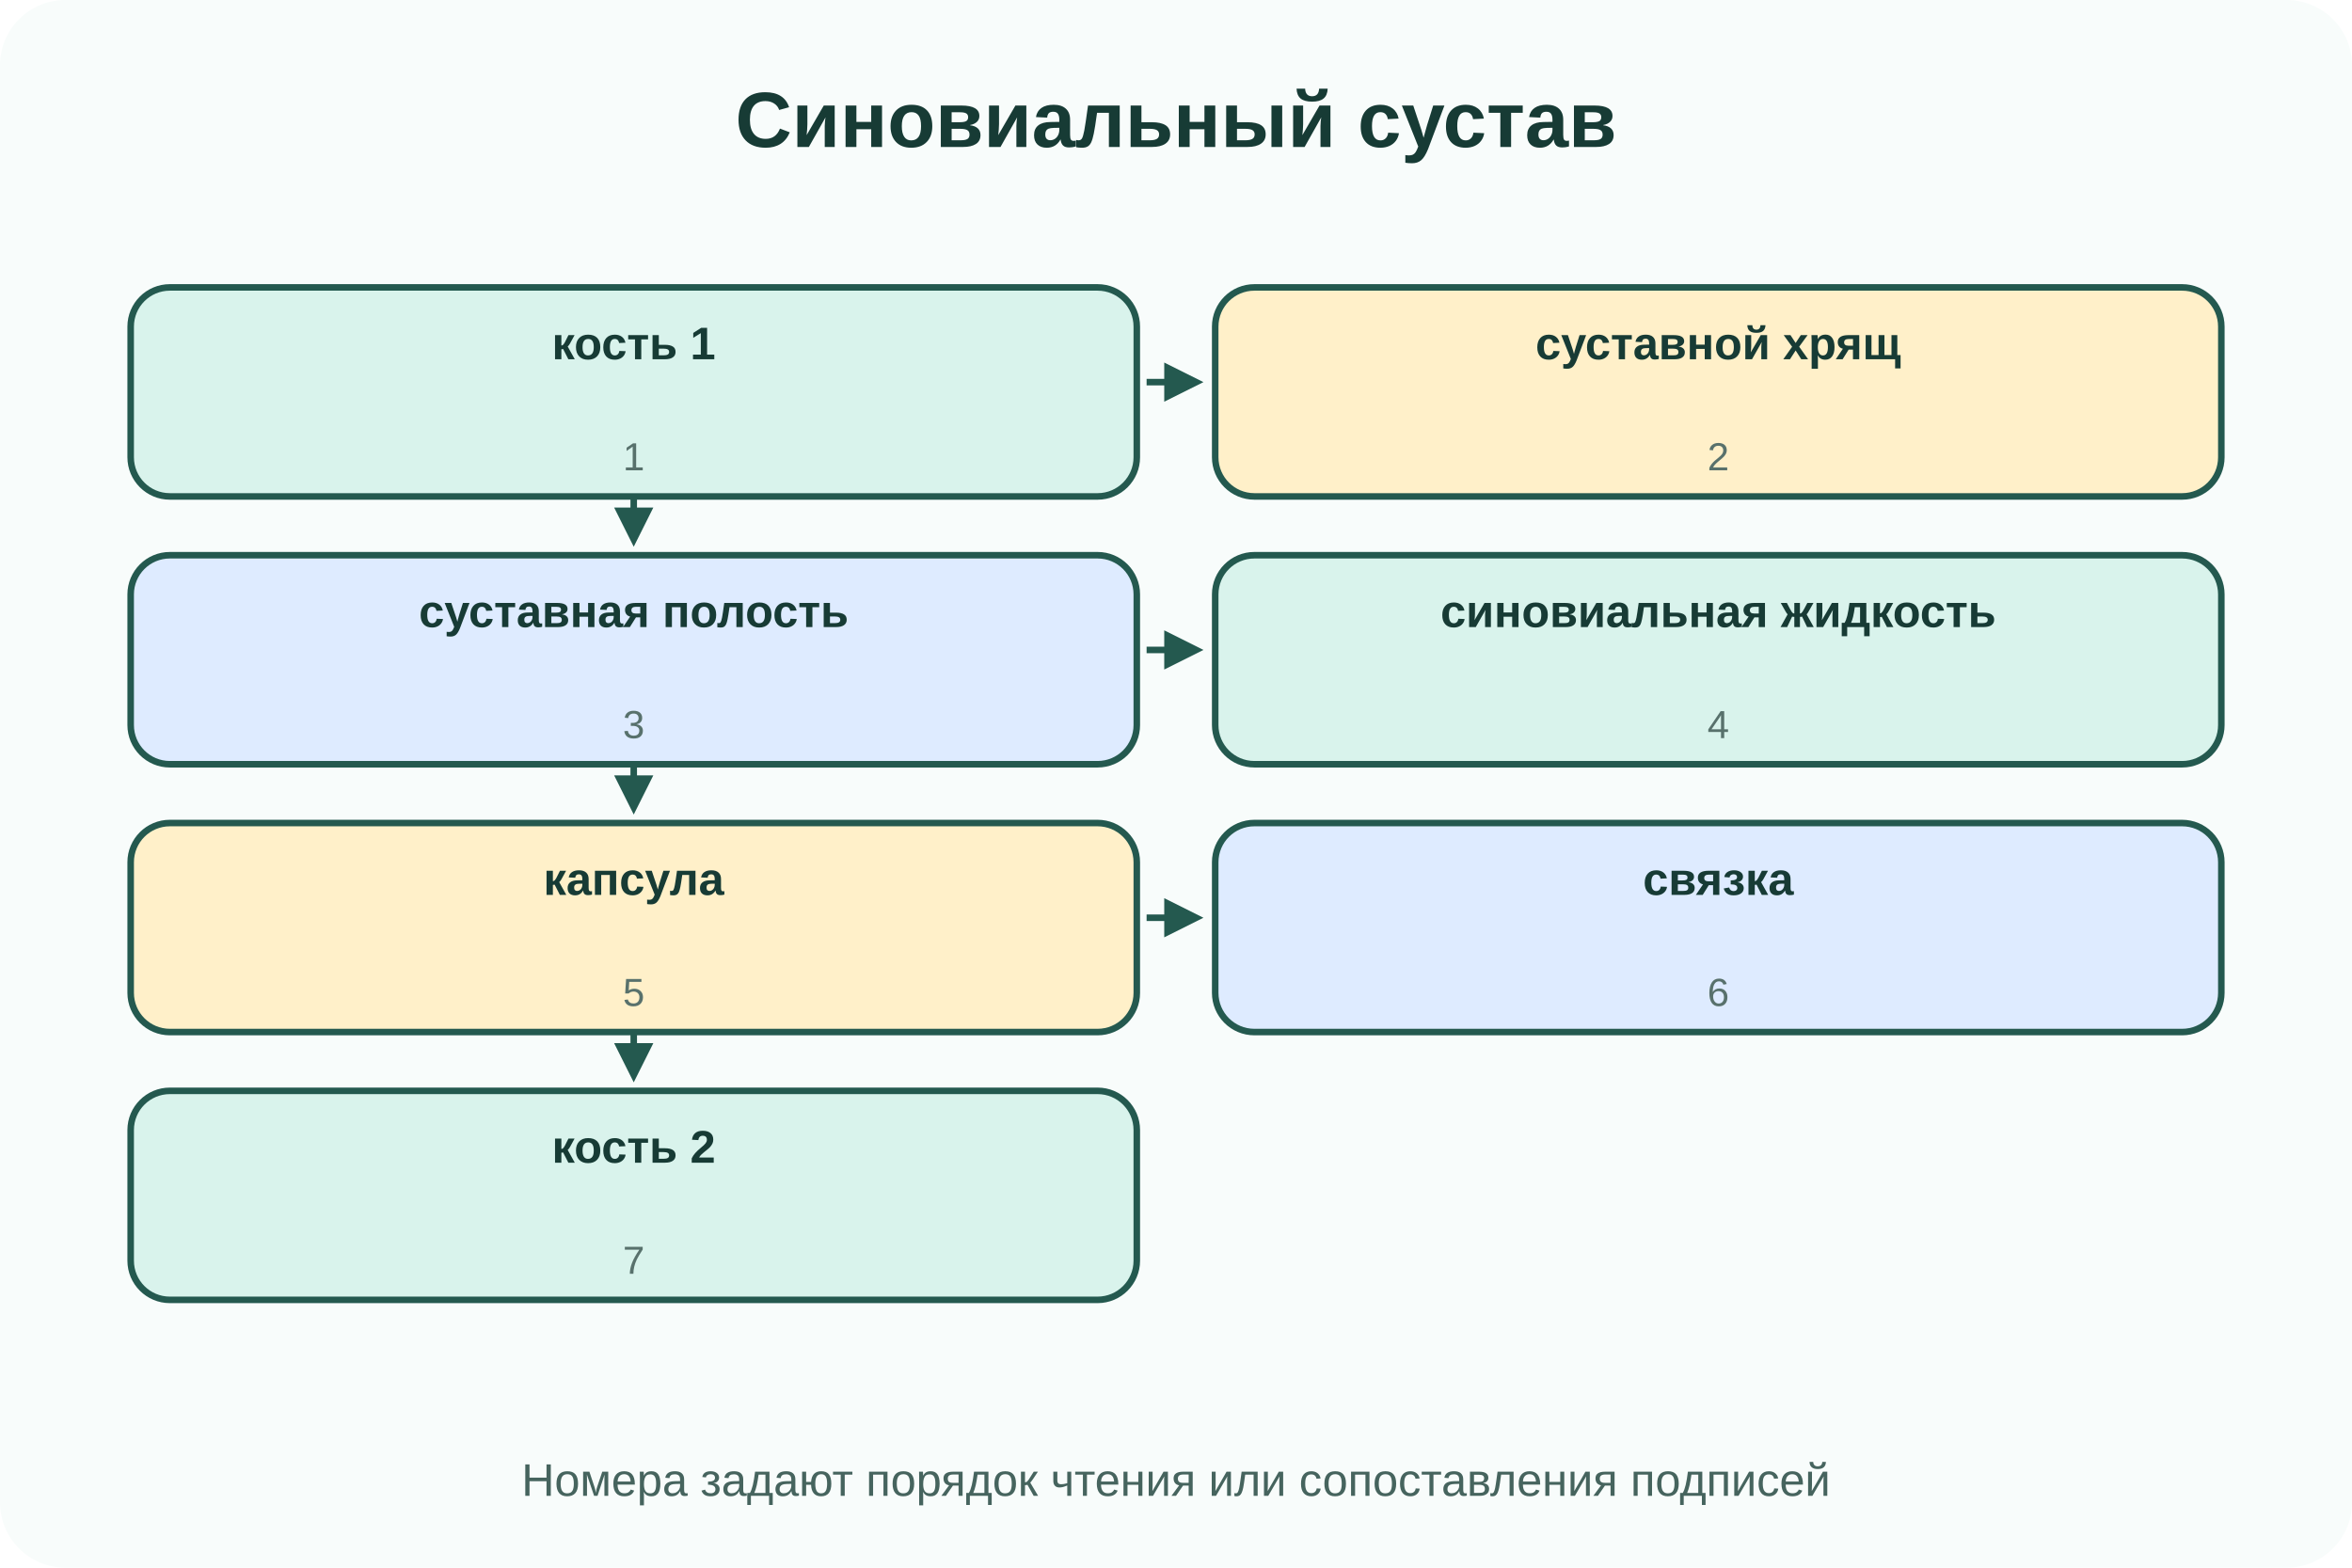
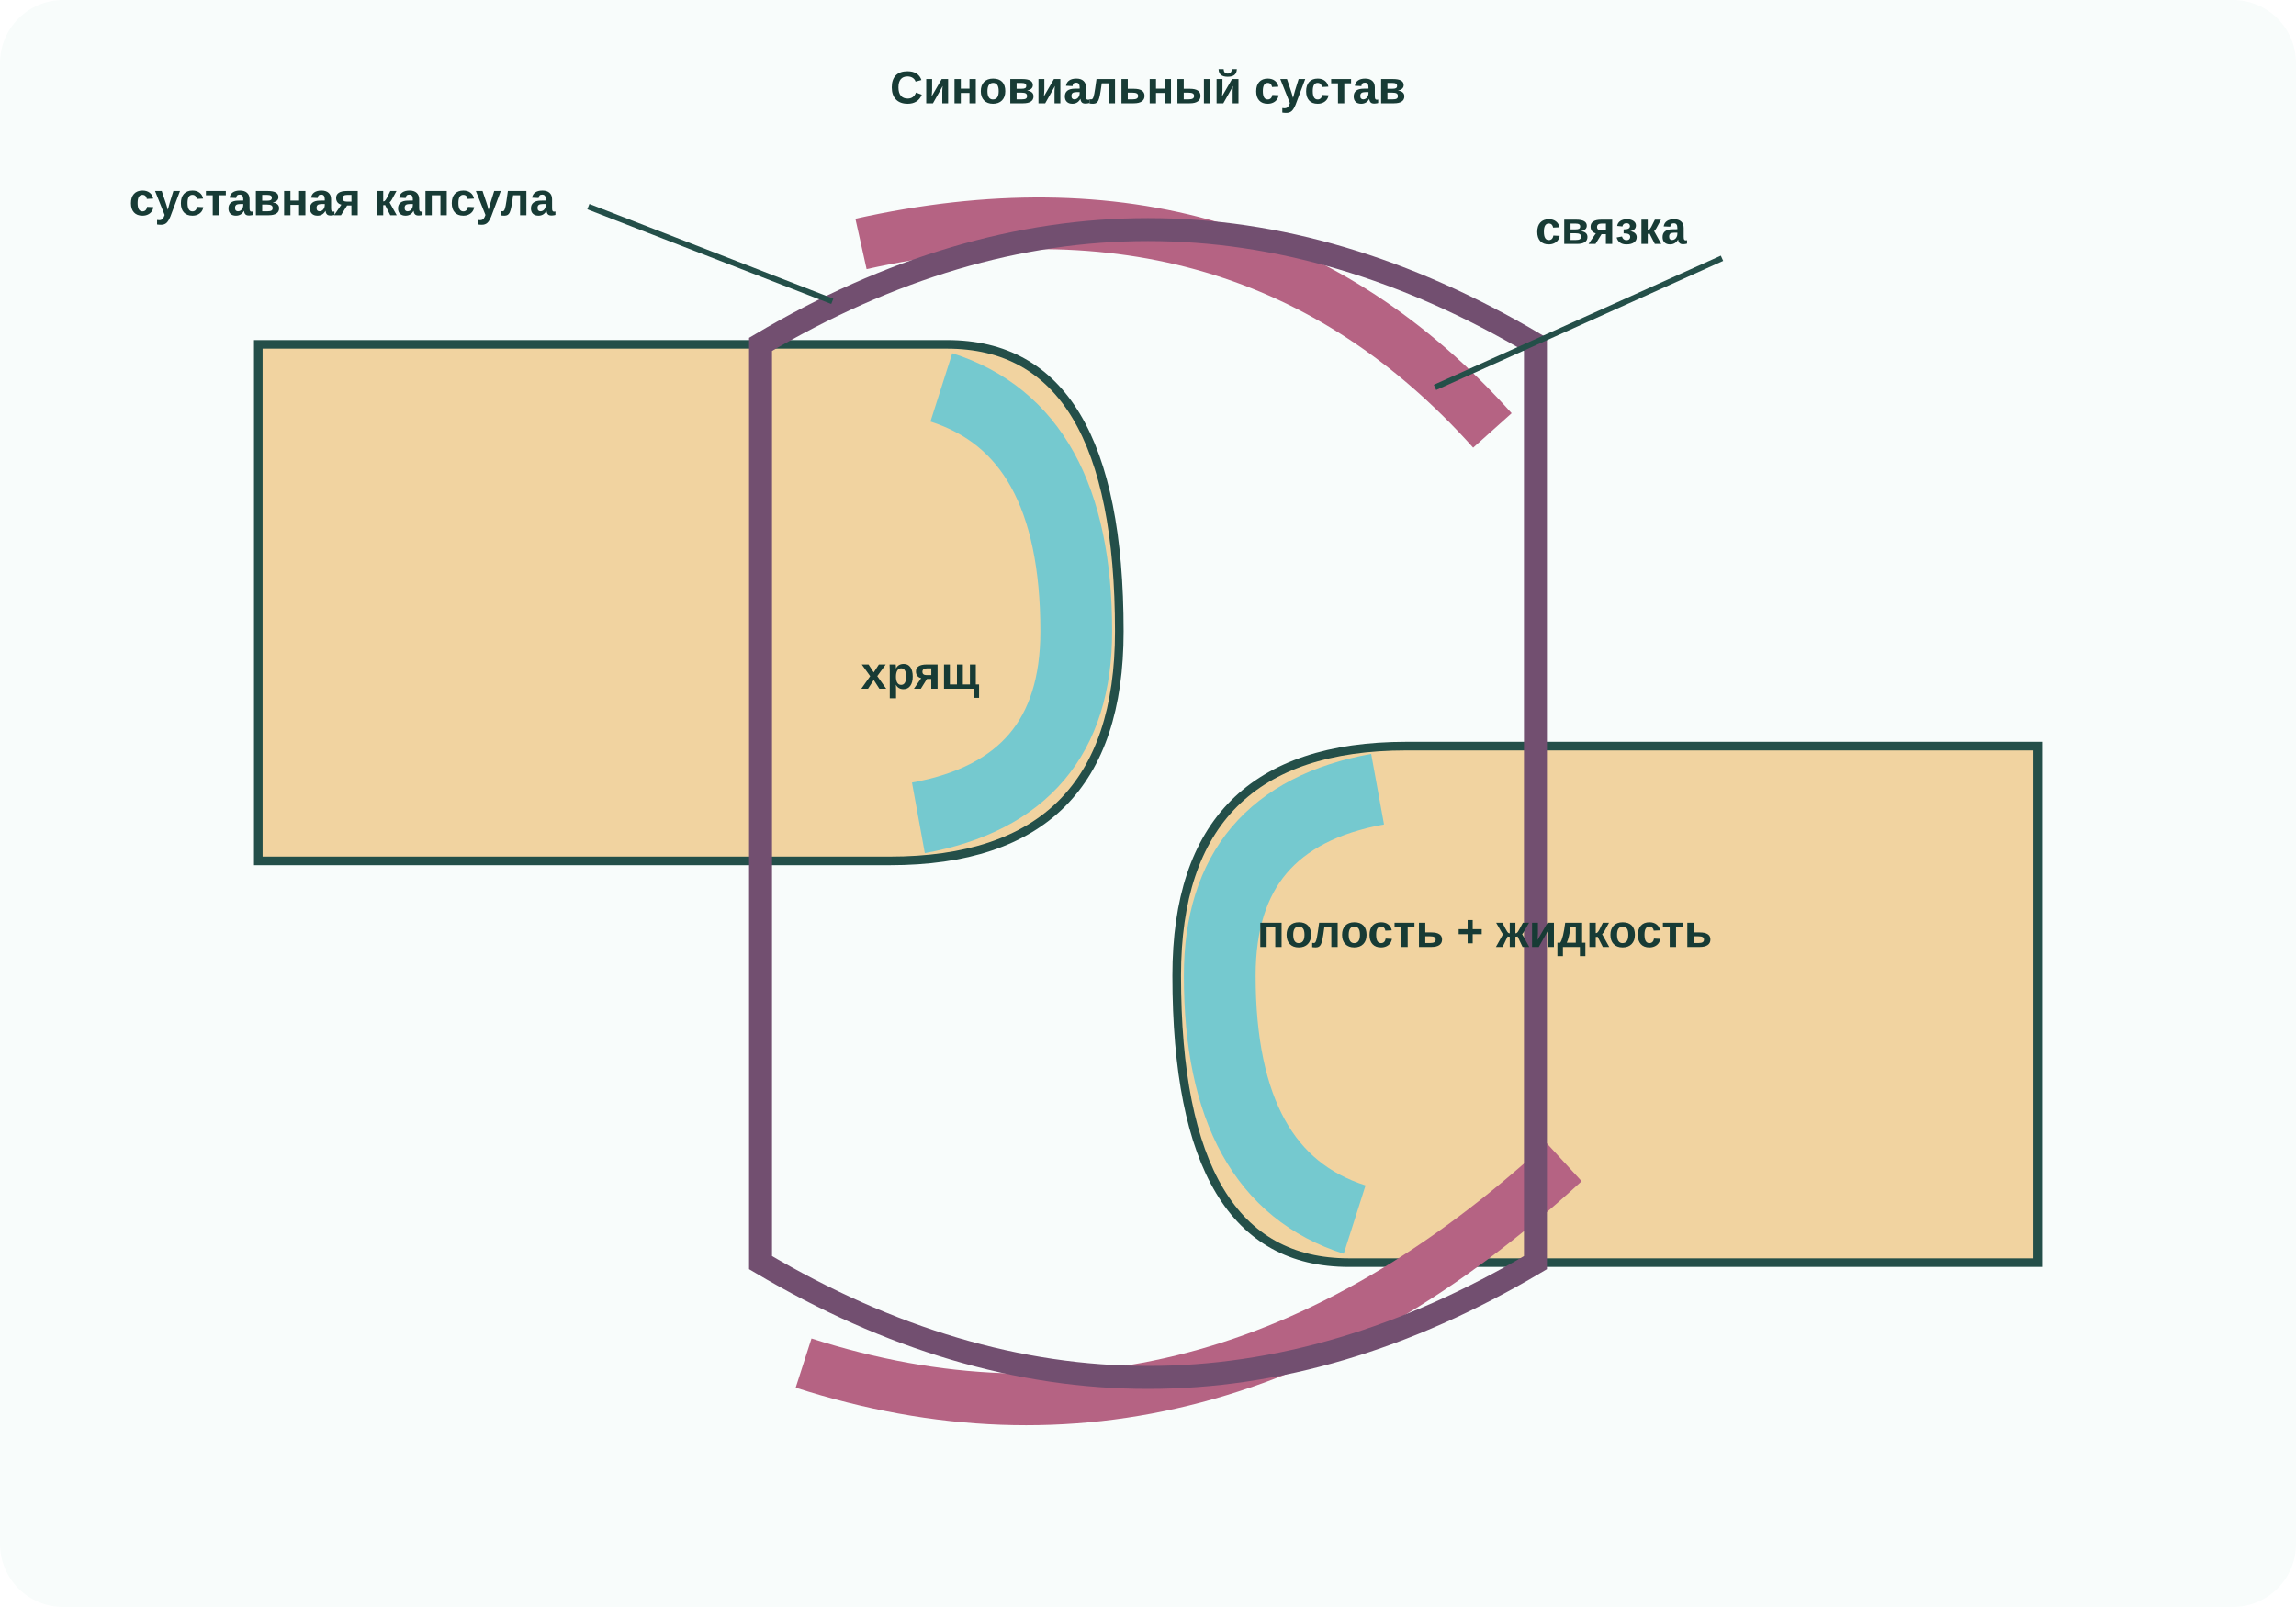
- <svg xmlns="http://www.w3.org/2000/svg" viewBox="0 0 720 480" role="img" aria-labelledby="title desc" preserveAspectRatio="xMidYMid meet">
+ <svg xmlns="http://www.w3.org/2000/svg" viewBox="0 0 800 560" role="img" aria-labelledby="title desc" preserveAspectRatio="xMidYMid meet">
  <defs>
-     <marker id="arrow" viewBox="0 0 10 10" refX="8" refY="5" markerWidth="6" markerHeight="6" orient="auto-start-reverse">
-       <path d="M0 0 L10 5 L0 10z" fill="#24594f" />
+     <marker id="arrow" viewBox="0 0 10 10" refX="8" refY="5" markerWidth="6" markerHeight="6" orient="auto">
+       <path d="M0 0L10 5L0 10z" fill="#244f49" />
    </marker>
+     <style>.t{font:600 16px Arial,sans-serif;fill:#173b35}.s{font:14px Arial,sans-serif;fill:#173b35}.lead{fill:none;stroke:#244f49;stroke-width:2}.flow{fill:none;stroke:#176b5b;stroke-width:4;marker-end:url(#arrow)}.organ{stroke:#244f49;stroke-width:3}.red{fill:#f7a4a4}.blue{fill:#9bc8ef}.cream{fill:#fff0c9}.green{fill:#b9e4d7}</style>
  </defs>
-   <style>.label{font:600 14px Arial,sans-serif;text-anchor:middle;fill:#173b35}.num{font:12px Arial,sans-serif;text-anchor:middle;fill:#58716c}.link{fill:none;stroke:#24594f;stroke-width:2}</style>
-   <rect width="100%" height="100%" rx="20" fill="#f8fcfb" />
-   <text x="360" y="45" style="font:700 24px Arial,sans-serif;text-anchor:middle;fill:#173b35">Синовиальный сустав</text>
-   <path d="M 351 117 H 366" class="link" marker-end="url(#arrow)" />
-   <path d="M 194 146 V 165" class="link" marker-end="url(#arrow)" />
-   <path d="M 351 199 H 366" class="link" marker-end="url(#arrow)" />
-   <path d="M 194 228 V 247" class="link" marker-end="url(#arrow)" />
-   <path d="M 351 281 H 366" class="link" marker-end="url(#arrow)" />
-   <path d="M 194 310 V 329" class="link" marker-end="url(#arrow)" />
-   <g>
-     <rect x="40" y="88" width="308" height="64" rx="12" fill="#d9f3ec" stroke="#24594f" stroke-width="2" />
-     <text x="194" y="110" class="label">
-       <tspan x="194" dy="0">кость 1</tspan>
-     </text>
-     <text x="194" y="144" class="num">1</text>
-   </g>
-   <g>
-     <rect x="372" y="88" width="308" height="64" rx="12" fill="#fff0c9" stroke="#24594f" stroke-width="2" />
-     <text x="526" y="110" class="label">
-       <tspan x="526" dy="0">суставной хрящ</tspan>
-     </text>
-     <text x="526" y="144" class="num">2</text>
-   </g>
-   <g>
-     <rect x="40" y="170" width="308" height="64" rx="12" fill="#deebff" stroke="#24594f" stroke-width="2" />
-     <text x="194" y="192" class="label">
-       <tspan x="194" dy="0">суставная полость</tspan>
-     </text>
-     <text x="194" y="226" class="num">3</text>
-   </g>
-   <g>
-     <rect x="372" y="170" width="308" height="64" rx="12" fill="#d9f3ec" stroke="#24594f" stroke-width="2" />
-     <text x="526" y="192" class="label">
-       <tspan x="526" dy="0">синовиальная жидкость</tspan>
-     </text>
-     <text x="526" y="226" class="num">4</text>
-   </g>
-   <g>
-     <rect x="40" y="252" width="308" height="64" rx="12" fill="#fff0c9" stroke="#24594f" stroke-width="2" />
-     <text x="194" y="274" class="label">
-       <tspan x="194" dy="0">капсула</tspan>
-     </text>
-     <text x="194" y="308" class="num">5</text>
-   </g>
-   <g>
-     <rect x="372" y="252" width="308" height="64" rx="12" fill="#deebff" stroke="#24594f" stroke-width="2" />
-     <text x="526" y="274" class="label">
-       <tspan x="526" dy="0">связка</tspan>
-     </text>
-     <text x="526" y="308" class="num">6</text>
-   </g>
-   <g>
-     <rect x="40" y="334" width="308" height="64" rx="12" fill="#d9f3ec" stroke="#24594f" stroke-width="2" />
-     <text x="194" y="356" class="label">
-       <tspan x="194" dy="0">кость 2</tspan>
-     </text>
-     <text x="194" y="390" class="num">7</text>
-   </g>
-   <text x="360" y="458" style="font:14px Arial,sans-serif;text-anchor:middle;fill:#46645e">Номера задают порядок чтения или сопоставления подписей</text>
+   <rect width="800" height="560" rx="22" fill="#f8fcfb" />
+   <text x="400" y="36" text-anchor="middle" class="t" font-size="23">Синовиальный сустав</text>
+   <path d="M90 120H330Q390 120 390 220Q390 300 310 300H90Z" fill="#f1d3a0" class="organ" />
+   <path d="M710 440H470Q410 440 410 340Q410 260 490 260H710Z" fill="#f1d3a0" class="organ" />
+   <path d="M328 135Q375 150 375 220Q375 275 320 285" stroke="#75c9cf" stroke-width="25" fill="none" />
+   <path d="M472 425Q425 410 425 340Q425 285 480 275" stroke="#75c9cf" stroke-width="25" fill="none" />
+   <path d="M300 85Q435 55 520 150M280 475Q420 520 545 405" stroke="#b56383" stroke-width="18" fill="none" />
+   <path d="M265 120Q400 40 535 120V440Q400 520 265 440Z" fill="none" stroke="#724f70" stroke-width="8" />
+   <text x="45" y="75" class="t">суставная капсула</text>
+   <path d="M205 72L290 105" class="lead" />
+   <text x="535" y="85" class="t">связка</text>
+   <path d="M600 90L500 135" class="lead" />
+   <text x="300" y="240" class="t">хрящ</text>
+   <text x="438" y="330" class="t">полость + жидкость</text>
</svg>
